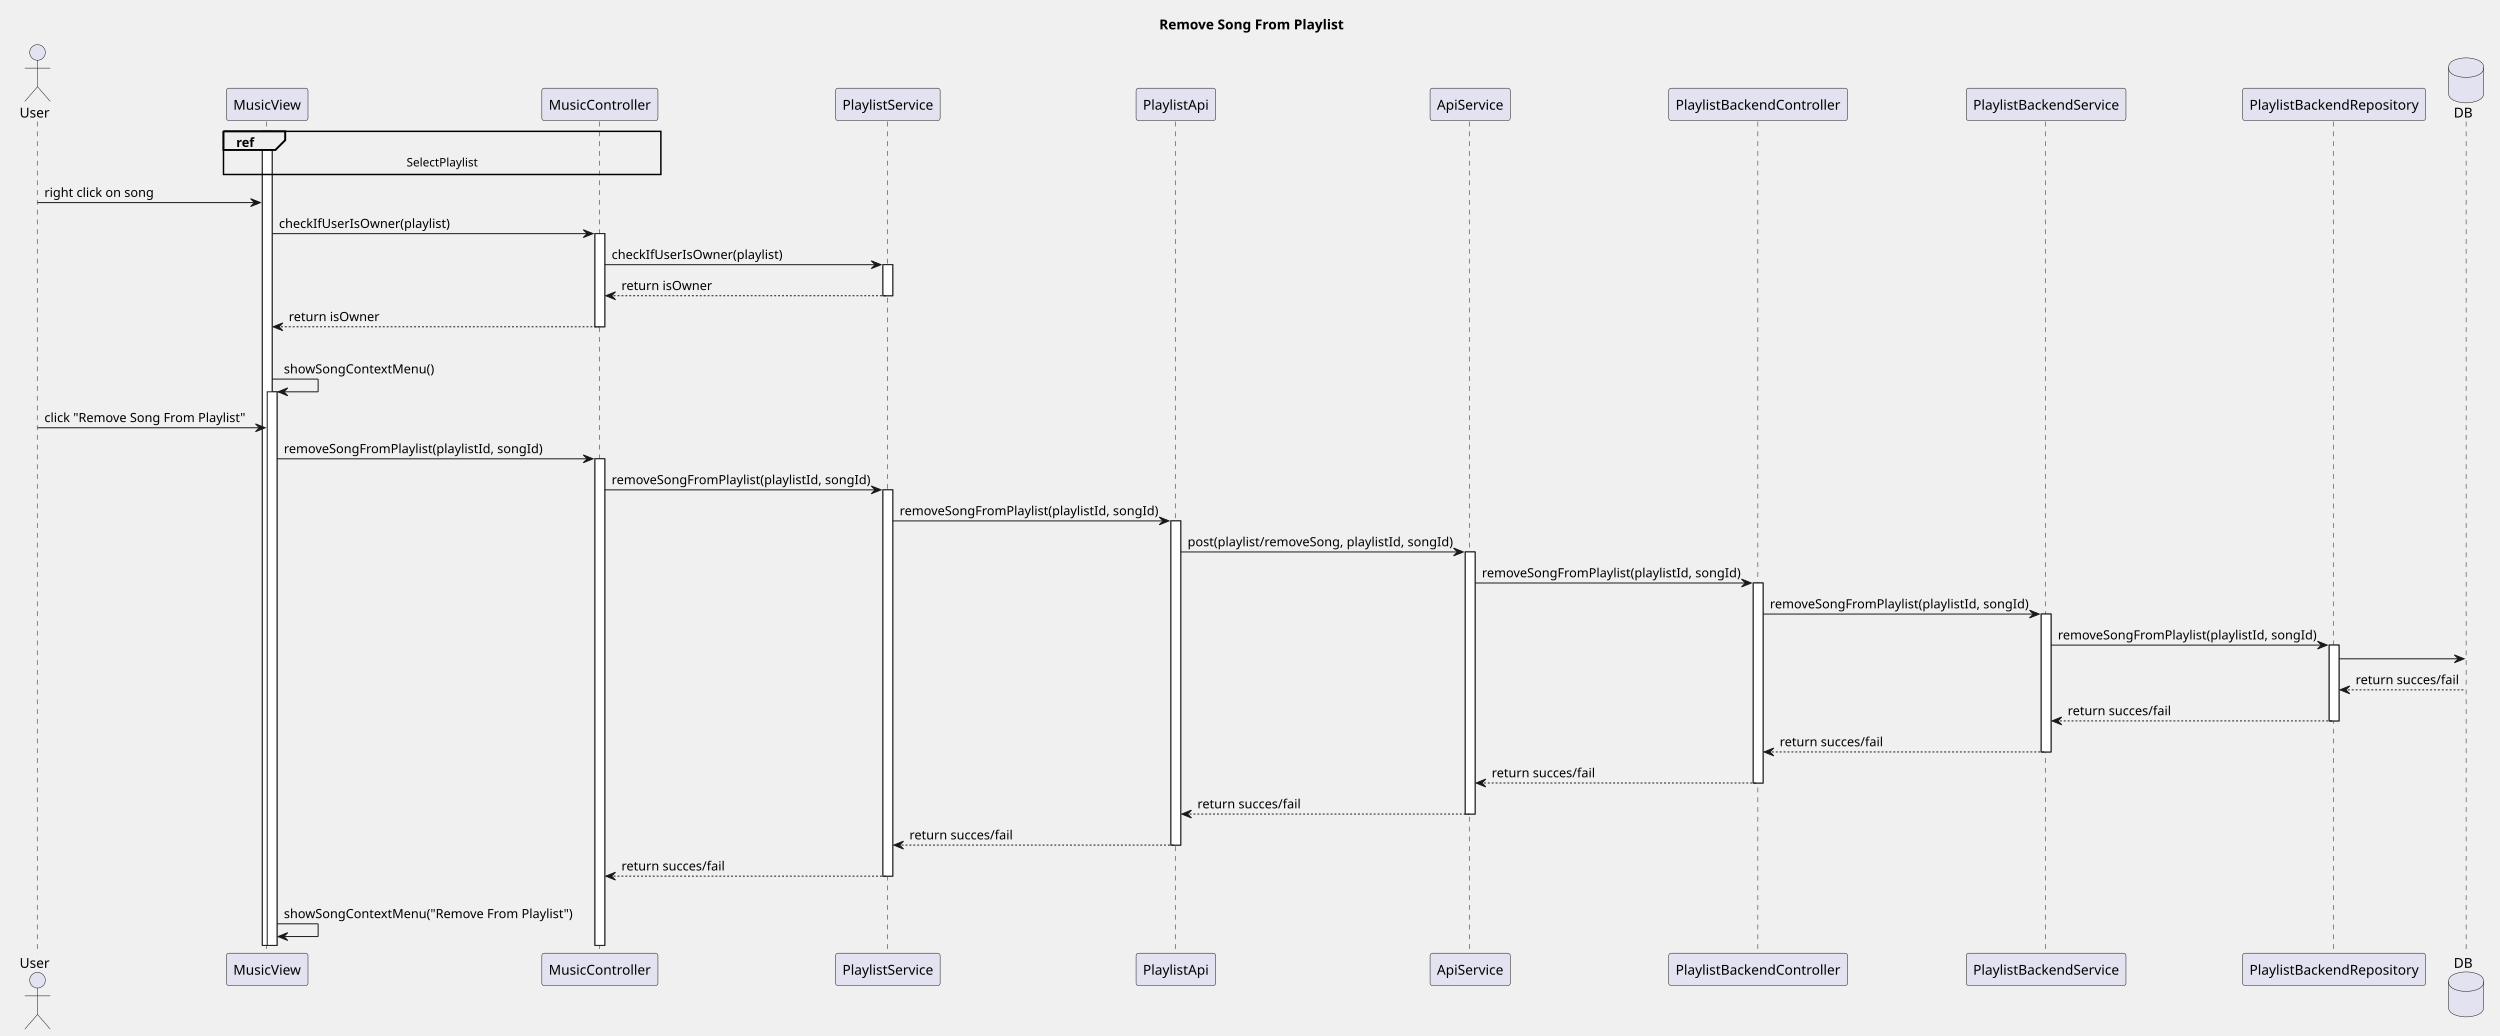
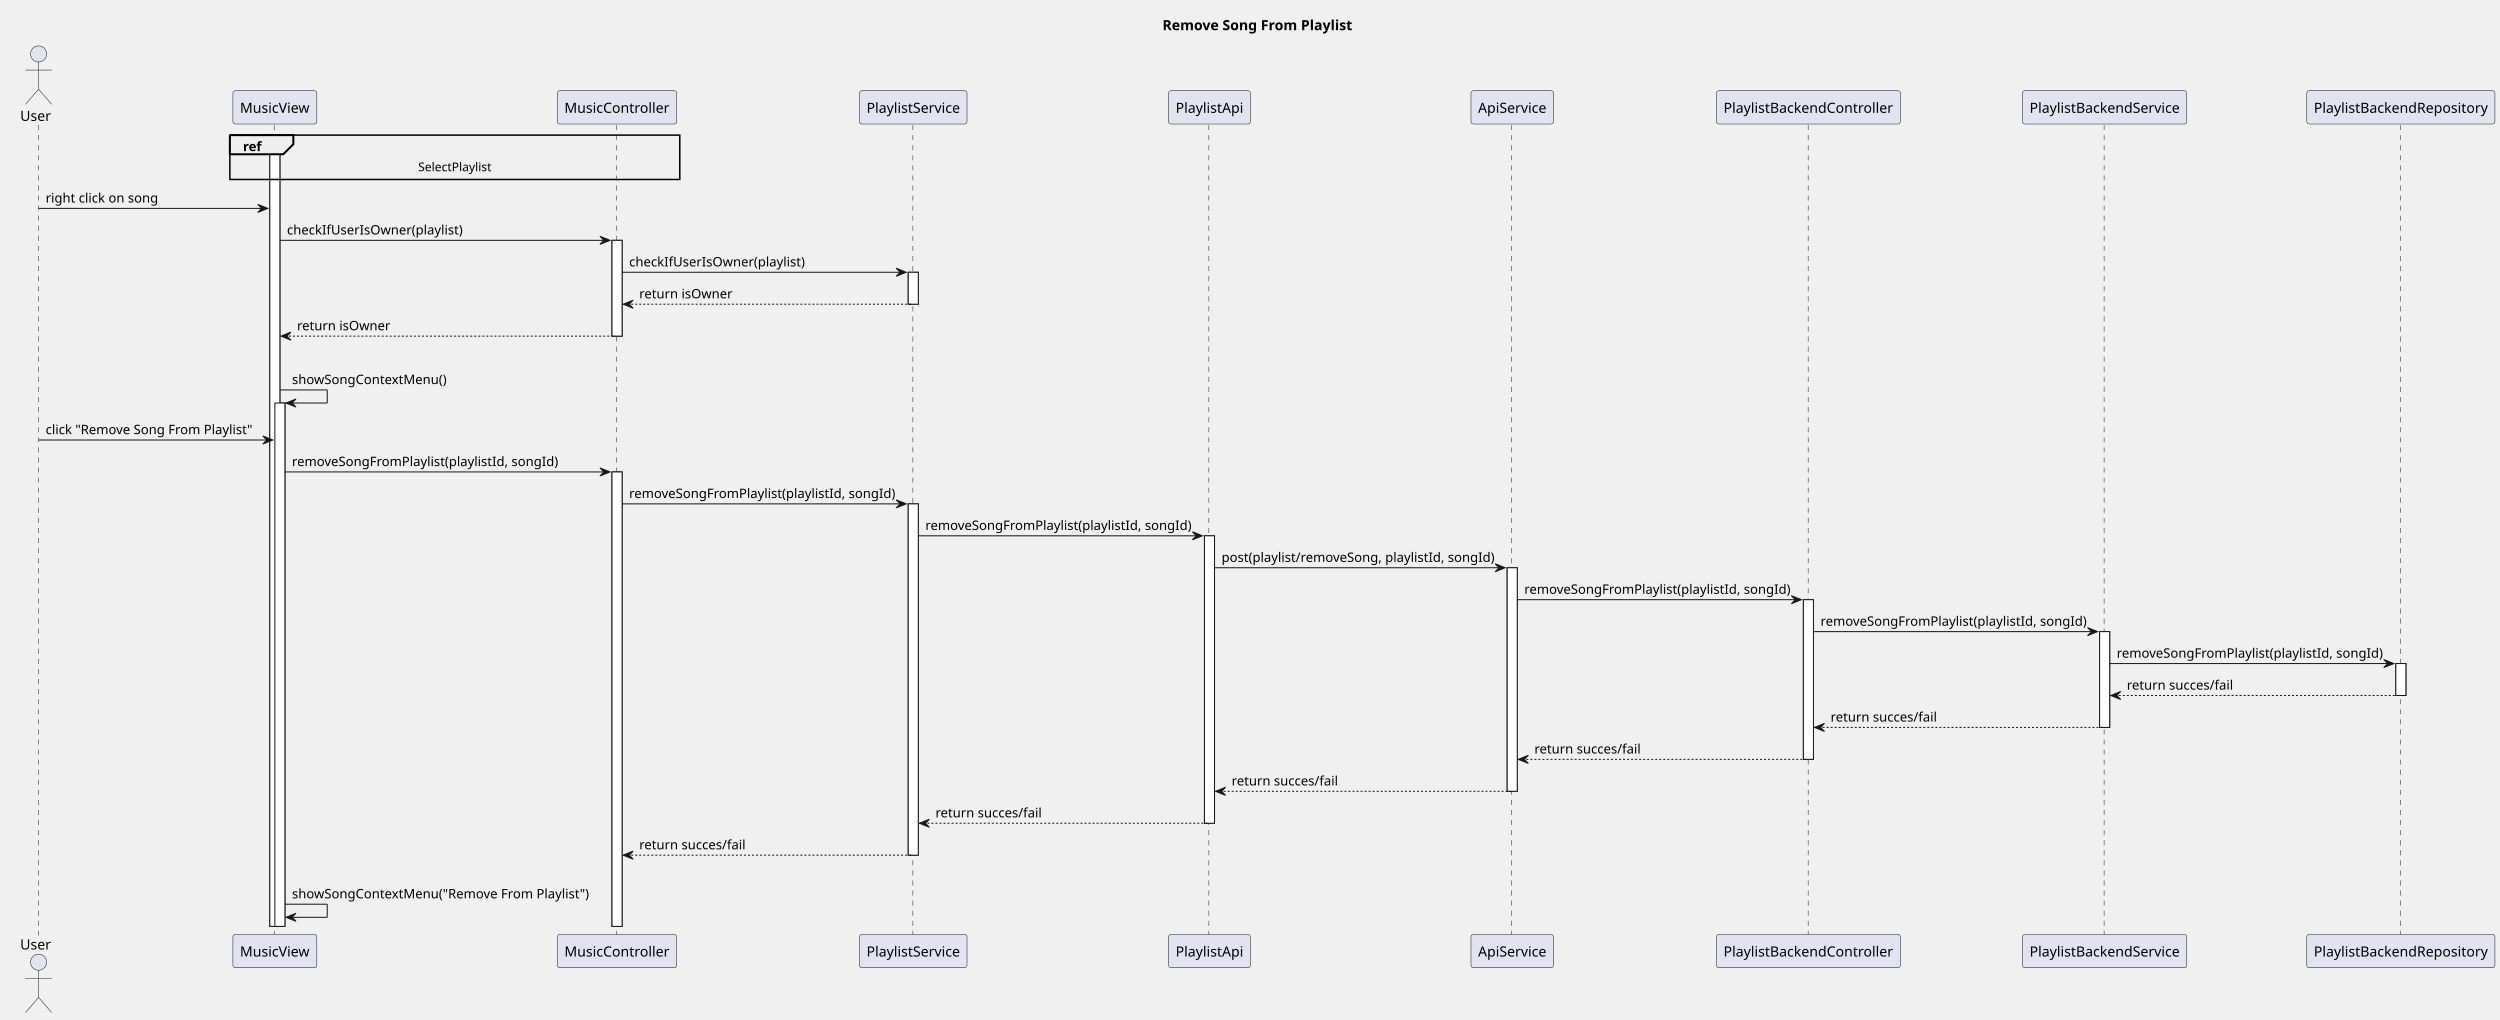
- <svg xmlns="http://www.w3.org/2000/svg" contentStyleType="text/css" data-diagram-type="SEQUENCE" height="1057px" preserveAspectRatio="none" style="width:2553px;height:1057px;background:#FFFFFF;" version="1.1" viewBox="0 0 2553 1057" width="2553px" zoomAndPan="magnify">
+ <svg xmlns="http://www.w3.org/2000/svg" contentStyleType="text/css" data-diagram-type="SEQUENCE" height="1012px" preserveAspectRatio="none" style="width:2482px;height:1012px;background:#FFFFFF;" version="1.1" viewBox="0 0 2482 1012" width="2482px" zoomAndPan="magnify">
  <defs />
  <g>
-     <text fill="#000000" font-family="sans-serif" font-size="14" font-weight="bold" lengthAdjust="spacing" textLength="187.802" x="1183.797" y="29.966">Remove Song From Playlist</text>
-     <g>
-       <rect fill="#FFFFFF" height="831.27" style="stroke:#181818;stroke-width:1;" width="10" x="267.878" y="134.136" />
-     </g>
-     <g>
-       <rect fill="#FFFFFF" height="565.278" style="stroke:#181818;stroke-width:1;" width="10" x="272.878" y="400.128" />
+     <text fill="#000000" font-family="sans-serif" font-size="14" font-weight="bold" lengthAdjust="spacing" textLength="187.802" x="1154.091" y="29.966">Remove Song From Playlist</text>
+     <g>
+       <rect fill="#FFFFFF" height="785.564" style="stroke:#181818;stroke-width:1;" width="10" x="267.878" y="134.136" />
+     </g>
+     <g>
+       <rect fill="#FFFFFF" height="519.572" style="stroke:#181818;stroke-width:1;" width="10" x="272.878" y="400.128" />
    </g>
    <g>
      <rect fill="#FFFFFF" height="95.118" style="stroke:#181818;stroke-width:1;" width="10" x="607.602" y="238.598" />
    </g>
    <g>
-       <rect fill="#FFFFFF" height="496.866" style="stroke:#181818;stroke-width:1;" width="10" x="607.602" y="468.54" />
+       <rect fill="#FFFFFF" height="451.16" style="stroke:#181818;stroke-width:1;" width="10" x="607.602" y="468.54" />
    </g>
    <g>
      <rect fill="#FFFFFF" height="31.706" style="stroke:#181818;stroke-width:1;" width="10" x="901.686" y="270.304" />
    </g>
    <g>
-       <rect fill="#FFFFFF" height="394.472" style="stroke:#181818;stroke-width:1;" width="10" x="901.686" y="500.246" />
-     </g>
-     <g>
-       <rect fill="#FFFFFF" height="331.06" style="stroke:#181818;stroke-width:1;" width="10" x="1195.769" y="531.952" />
-     </g>
-     <g>
-       <rect fill="#FFFFFF" height="267.648" style="stroke:#181818;stroke-width:1;" width="10" x="1496.326" y="563.658" />
-     </g>
-     <g>
-       <rect fill="#FFFFFF" height="204.236" style="stroke:#181818;stroke-width:1;" width="10" x="1790.409" y="595.364" />
-     </g>
-     <g>
-       <rect fill="#FFFFFF" height="140.824" style="stroke:#181818;stroke-width:1;" width="10" x="2084.493" y="627.07" />
-     </g>
-     <g>
-       <rect fill="#FFFFFF" height="77.412" style="stroke:#181818;stroke-width:1;" width="10" x="2378.576" y="658.776" />
+       <rect fill="#FFFFFF" height="348.766" style="stroke:#181818;stroke-width:1;" width="10" x="901.686" y="500.246" />
+     </g>
+     <g>
+       <rect fill="#FFFFFF" height="285.354" style="stroke:#181818;stroke-width:1;" width="10" x="1195.769" y="531.952" />
+     </g>
+     <g>
+       <rect fill="#FFFFFF" height="221.942" style="stroke:#181818;stroke-width:1;" width="10" x="1496.326" y="563.658" />
+     </g>
+     <g>
+       <rect fill="#FFFFFF" height="158.53" style="stroke:#181818;stroke-width:1;" width="10" x="1790.409" y="595.364" />
+     </g>
+     <g>
+       <rect fill="#FFFFFF" height="95.118" style="stroke:#181818;stroke-width:1;" width="10" x="2084.493" y="627.07" />
+     </g>
+     <g>
+       <rect fill="#FFFFFF" height="31.706" style="stroke:#181818;stroke-width:1;" width="10" x="2378.576" y="658.776" />
    </g>
    <g class="participant-lifeline" data-entity-uid="part1" data-qualified-name="User" id="part1-lifeline">
      <g>
-         <rect fill="#000000" fill-opacity="0" height="850.27" width="8" x="34.309" y="124.136" />
-         <line style="stroke:#181818;stroke-width:0.5;stroke-dasharray:5,5;" x1="38" x2="38" y1="124.136" y2="974.406" />
+         <rect fill="#000000" fill-opacity="0" height="804.564" width="8" x="34.309" y="124.136" />
+         <line style="stroke:#181818;stroke-width:0.5;stroke-dasharray:5,5;" x1="38" x2="38" y1="124.136" y2="928.7" />
      </g>
    </g>
    <g class="participant-lifeline" data-entity-uid="part2" data-qualified-name="MusicView" id="part2-lifeline">
      <g>
-         <rect fill="#000000" fill-opacity="0" height="850.27" width="8" x="268.878" y="124.136" />
-         <line style="stroke:#181818;stroke-width:0.5;stroke-dasharray:5,5;" x1="272.228" x2="272.228" y1="124.136" y2="974.406" />
+         <rect fill="#000000" fill-opacity="0" height="804.564" width="8" x="268.878" y="124.136" />
+         <line style="stroke:#181818;stroke-width:0.5;stroke-dasharray:5,5;" x1="272.228" x2="272.228" y1="124.136" y2="928.7" />
      </g>
    </g>
    <g class="participant-lifeline" data-entity-uid="part3" data-qualified-name="MusicController" id="part3-lifeline">
      <g>
-         <rect fill="#000000" fill-opacity="0" height="850.27" width="8" x="608.602" y="124.136" />
-         <line style="stroke:#181818;stroke-width:0.5;stroke-dasharray:5,5;" x1="612.32" x2="612.32" y1="124.136" y2="974.406" />
+         <rect fill="#000000" fill-opacity="0" height="804.564" width="8" x="608.602" y="124.136" />
+         <line style="stroke:#181818;stroke-width:0.5;stroke-dasharray:5,5;" x1="612.32" x2="612.32" y1="124.136" y2="928.7" />
      </g>
    </g>
    <g class="participant-lifeline" data-entity-uid="part4" data-qualified-name="PlaylistService" id="part4-lifeline">
      <g>
-         <rect fill="#000000" fill-opacity="0" height="850.27" width="8" x="902.686" y="124.136" />
-         <line style="stroke:#181818;stroke-width:0.5;stroke-dasharray:5,5;" x1="906.304" x2="906.304" y1="124.136" y2="974.406" />
+         <rect fill="#000000" fill-opacity="0" height="804.564" width="8" x="902.686" y="124.136" />
+         <line style="stroke:#181818;stroke-width:0.5;stroke-dasharray:5,5;" x1="906.304" x2="906.304" y1="124.136" y2="928.7" />
      </g>
    </g>
    <g class="participant-lifeline" data-entity-uid="part5" data-qualified-name="PlaylistApi" id="part5-lifeline">
      <g>
-         <rect fill="#000000" fill-opacity="0" height="850.27" width="8" x="1196.769" y="124.136" />
-         <line style="stroke:#181818;stroke-width:0.5;stroke-dasharray:5,5;" x1="1200.155" x2="1200.155" y1="124.136" y2="974.406" />
+         <rect fill="#000000" fill-opacity="0" height="804.564" width="8" x="1196.769" y="124.136" />
+         <line style="stroke:#181818;stroke-width:0.5;stroke-dasharray:5,5;" x1="1200.155" x2="1200.155" y1="124.136" y2="928.7" />
      </g>
    </g>
    <g class="participant-lifeline" data-entity-uid="part6" data-qualified-name="ApiService" id="part6-lifeline">
      <g>
-         <rect fill="#000000" fill-opacity="0" height="850.27" width="8" x="1497.326" y="124.136" />
-         <line style="stroke:#181818;stroke-width:0.5;stroke-dasharray:5,5;" x1="1500.39" x2="1500.39" y1="124.136" y2="974.406" />
+         <rect fill="#000000" fill-opacity="0" height="804.564" width="8" x="1497.326" y="124.136" />
+         <line style="stroke:#181818;stroke-width:0.5;stroke-dasharray:5,5;" x1="1500.39" x2="1500.39" y1="124.136" y2="928.7" />
      </g>
    </g>
    <g class="participant-lifeline" data-entity-uid="part7" data-qualified-name="PlaylistBackendController" id="part7-lifeline">
      <g>
-         <rect fill="#000000" fill-opacity="0" height="850.27" width="8" x="1791.409" y="124.136" />
-         <line style="stroke:#181818;stroke-width:0.5;stroke-dasharray:5,5;" x1="1795.137" x2="1795.137" y1="124.136" y2="974.406" />
+         <rect fill="#000000" fill-opacity="0" height="804.564" width="8" x="1791.409" y="124.136" />
+         <line style="stroke:#181818;stroke-width:0.5;stroke-dasharray:5,5;" x1="1795.137" x2="1795.137" y1="124.136" y2="928.7" />
      </g>
    </g>
    <g class="participant-lifeline" data-entity-uid="part8" data-qualified-name="PlaylistBackendService" id="part8-lifeline">
      <g>
-         <rect fill="#000000" fill-opacity="0" height="850.27" width="8" x="2085.493" y="124.136" />
-         <line style="stroke:#181818;stroke-width:0.5;stroke-dasharray:5,5;" x1="2088.957" x2="2088.957" y1="124.136" y2="974.406" />
+         <rect fill="#000000" fill-opacity="0" height="804.564" width="8" x="2085.493" y="124.136" />
+         <line style="stroke:#181818;stroke-width:0.5;stroke-dasharray:5,5;" x1="2088.957" x2="2088.957" y1="124.136" y2="928.7" />
      </g>
    </g>
    <g class="participant-lifeline" data-entity-uid="part9" data-qualified-name="PlaylistBackendRepository" id="part9-lifeline">
      <g>
-         <rect fill="#000000" fill-opacity="0" height="850.27" width="8" x="2379.576" y="124.136" />
-         <line style="stroke:#181818;stroke-width:0.5;stroke-dasharray:5,5;" x1="2383.168" x2="2383.168" y1="124.136" y2="974.406" />
-       </g>
-     </g>
-     <g class="participant-lifeline" data-entity-uid="part10" data-qualified-name="DB" id="part10-lifeline">
-       <g>
-         <rect fill="#000000" fill-opacity="0" height="850.27" width="8" x="2514.396" y="124.136" />
-         <line style="stroke:#181818;stroke-width:0.5;stroke-dasharray:5,5;" x1="2518.396" x2="2518.396" y1="124.136" y2="974.406" />
+         <rect fill="#000000" fill-opacity="0" height="804.564" width="8" x="2379.576" y="124.136" />
+         <line style="stroke:#181818;stroke-width:0.5;stroke-dasharray:5,5;" x1="2383.168" x2="2383.168" y1="124.136" y2="928.7" />
      </g>
    </g>
    <g class="participant participant-head" data-entity-uid="part1" data-qualified-name="User" id="part1-head">
      <text fill="#000000" font-family="sans-serif" font-size="14" lengthAdjust="spacing" textLength="30.618" x="20" y="120.034">User</text>
      <ellipse cx="38.309" cy="53.568" fill="#E2E2F0" rx="8" ry="8" style="stroke:#181818;stroke-width:0.5;" />
      <path d="M38.309,61.568 L38.309,88.568 M25.309,69.568 L51.309,69.568 M38.309,88.568 L25.309,103.568 M38.309,88.568 L51.309,103.568" fill="none" style="stroke:#181818;stroke-width:0.5;" />
    </g>
    <g class="participant participant-tail" data-entity-uid="part1" data-qualified-name="User" id="part1-tail">
-       <text fill="#000000" font-family="sans-serif" font-size="14" lengthAdjust="spacing" textLength="30.618" x="20" y="988.372">User</text>
-       <ellipse cx="38.309" cy="1000.974" fill="#E2E2F0" rx="8" ry="8" style="stroke:#181818;stroke-width:0.5;" />
-       <path d="M38.309,1008.974 L38.309,1035.974 M25.309,1016.974 L51.309,1016.974 M38.309,1035.974 L25.309,1050.974 M38.309,1035.974 L51.309,1050.974" fill="none" style="stroke:#181818;stroke-width:0.5;" />
+       <text fill="#000000" font-family="sans-serif" font-size="14" lengthAdjust="spacing" textLength="30.618" x="20" y="942.666">User</text>
+       <ellipse cx="38.309" cy="955.268" fill="#E2E2F0" rx="8" ry="8" style="stroke:#181818;stroke-width:0.5;" />
+       <path d="M38.309,963.268 L38.309,990.268 M25.309,971.268 L51.309,971.268 M38.309,990.268 L25.309,1005.268 M38.309,990.268 L51.309,1005.268" fill="none" style="stroke:#181818;stroke-width:0.5;" />
    </g>
    <g class="participant participant-head" data-entity-uid="part2" data-qualified-name="MusicView" id="part2-head">
      <rect fill="#E2E2F0" height="33.068" rx="2.5" ry="2.5" style="stroke:#181818;stroke-width:0.5;" width="83.3" x="231.228" y="90.068" />
      <text fill="#000000" font-family="sans-serif" font-size="14" lengthAdjust="spacing" textLength="69.3" x="238.228" y="112.034">MusicView</text>
    </g>
    <g class="participant participant-tail" data-entity-uid="part2" data-qualified-name="MusicView" id="part2-tail">
-       <rect fill="#E2E2F0" height="33.068" rx="2.5" ry="2.5" style="stroke:#181818;stroke-width:0.5;" width="83.3" x="231.228" y="973.406" />
-       <text fill="#000000" font-family="sans-serif" font-size="14" lengthAdjust="spacing" textLength="69.3" x="238.228" y="995.372">MusicView</text>
+       <rect fill="#E2E2F0" height="33.068" rx="2.5" ry="2.5" style="stroke:#181818;stroke-width:0.5;" width="83.3" x="231.228" y="927.7" />
+       <text fill="#000000" font-family="sans-serif" font-size="14" lengthAdjust="spacing" textLength="69.3" x="238.228" y="949.666">MusicView</text>
    </g>
    <g class="participant participant-head" data-entity-uid="part3" data-qualified-name="MusicController" id="part3-head">
      <rect fill="#E2E2F0" height="33.068" rx="2.5" ry="2.5" style="stroke:#181818;stroke-width:0.5;" width="118.566" x="553.32" y="90.068" />
      <text fill="#000000" font-family="sans-serif" font-size="14" lengthAdjust="spacing" textLength="104.566" x="560.32" y="112.034">MusicController</text>
    </g>
    <g class="participant participant-tail" data-entity-uid="part3" data-qualified-name="MusicController" id="part3-tail">
-       <rect fill="#E2E2F0" height="33.068" rx="2.5" ry="2.5" style="stroke:#181818;stroke-width:0.5;" width="118.566" x="553.32" y="973.406" />
-       <text fill="#000000" font-family="sans-serif" font-size="14" lengthAdjust="spacing" textLength="104.566" x="560.32" y="995.372">MusicController</text>
+       <rect fill="#E2E2F0" height="33.068" rx="2.5" ry="2.5" style="stroke:#181818;stroke-width:0.5;" width="118.566" x="553.32" y="927.7" />
+       <text fill="#000000" font-family="sans-serif" font-size="14" lengthAdjust="spacing" textLength="104.566" x="560.32" y="949.666">MusicController</text>
    </g>
    <g class="participant participant-head" data-entity-uid="part4" data-qualified-name="PlaylistService" id="part4-head">
      <rect fill="#E2E2F0" height="33.068" rx="2.5" ry="2.5" style="stroke:#181818;stroke-width:0.5;" width="106.764" x="853.304" y="90.068" />
      <text fill="#000000" font-family="sans-serif" font-size="14" lengthAdjust="spacing" textLength="92.764" x="860.304" y="112.034">PlaylistService</text>
    </g>
    <g class="participant participant-tail" data-entity-uid="part4" data-qualified-name="PlaylistService" id="part4-tail">
-       <rect fill="#E2E2F0" height="33.068" rx="2.5" ry="2.5" style="stroke:#181818;stroke-width:0.5;" width="106.764" x="853.304" y="973.406" />
-       <text fill="#000000" font-family="sans-serif" font-size="14" lengthAdjust="spacing" textLength="92.764" x="860.304" y="995.372">PlaylistService</text>
+       <rect fill="#E2E2F0" height="33.068" rx="2.5" ry="2.5" style="stroke:#181818;stroke-width:0.5;" width="106.764" x="853.304" y="927.7" />
+       <text fill="#000000" font-family="sans-serif" font-size="14" lengthAdjust="spacing" textLength="92.764" x="860.304" y="949.666">PlaylistService</text>
    </g>
    <g class="participant participant-head" data-entity-uid="part5" data-qualified-name="PlaylistApi" id="part5-head">
      <rect fill="#E2E2F0" height="33.068" rx="2.5" ry="2.5" style="stroke:#181818;stroke-width:0.5;" width="81.228" x="1160.155" y="90.068" />
      <text fill="#000000" font-family="sans-serif" font-size="14" lengthAdjust="spacing" textLength="67.228" x="1167.155" y="112.034">PlaylistApi</text>
    </g>
    <g class="participant participant-tail" data-entity-uid="part5" data-qualified-name="PlaylistApi" id="part5-tail">
-       <rect fill="#E2E2F0" height="33.068" rx="2.5" ry="2.5" style="stroke:#181818;stroke-width:0.5;" width="81.228" x="1160.155" y="973.406" />
-       <text fill="#000000" font-family="sans-serif" font-size="14" lengthAdjust="spacing" textLength="67.228" x="1167.155" y="995.372">PlaylistApi</text>
+       <rect fill="#E2E2F0" height="33.068" rx="2.5" ry="2.5" style="stroke:#181818;stroke-width:0.5;" width="81.228" x="1160.155" y="927.7" />
+       <text fill="#000000" font-family="sans-serif" font-size="14" lengthAdjust="spacing" textLength="67.228" x="1167.155" y="949.666">PlaylistApi</text>
    </g>
    <g class="participant participant-head" data-entity-uid="part6" data-qualified-name="ApiService" id="part6-head">
      <rect fill="#E2E2F0" height="33.068" rx="2.5" ry="2.5" style="stroke:#181818;stroke-width:0.5;" width="81.872" x="1460.39" y="90.068" />
      <text fill="#000000" font-family="sans-serif" font-size="14" lengthAdjust="spacing" textLength="67.872" x="1467.39" y="112.034">ApiService</text>
    </g>
    <g class="participant participant-tail" data-entity-uid="part6" data-qualified-name="ApiService" id="part6-tail">
-       <rect fill="#E2E2F0" height="33.068" rx="2.5" ry="2.5" style="stroke:#181818;stroke-width:0.5;" width="81.872" x="1460.39" y="973.406" />
-       <text fill="#000000" font-family="sans-serif" font-size="14" lengthAdjust="spacing" textLength="67.872" x="1467.39" y="995.372">ApiService</text>
+       <rect fill="#E2E2F0" height="33.068" rx="2.5" ry="2.5" style="stroke:#181818;stroke-width:0.5;" width="81.872" x="1460.39" y="927.7" />
+       <text fill="#000000" font-family="sans-serif" font-size="14" lengthAdjust="spacing" textLength="67.872" x="1467.39" y="949.666">ApiService</text>
    </g>
    <g class="participant participant-head" data-entity-uid="part7" data-qualified-name="PlaylistBackendController" id="part7-head">
      <rect fill="#E2E2F0" height="33.068" rx="2.5" ry="2.5" style="stroke:#181818;stroke-width:0.5;" width="182.545" x="1704.137" y="90.068" />
      <text fill="#000000" font-family="sans-serif" font-size="14" lengthAdjust="spacing" textLength="168.545" x="1711.137" y="112.034">PlaylistBackendController</text>
    </g>
    <g class="participant participant-tail" data-entity-uid="part7" data-qualified-name="PlaylistBackendController" id="part7-tail">
-       <rect fill="#E2E2F0" height="33.068" rx="2.5" ry="2.5" style="stroke:#181818;stroke-width:0.5;" width="182.545" x="1704.137" y="973.406" />
-       <text fill="#000000" font-family="sans-serif" font-size="14" lengthAdjust="spacing" textLength="168.545" x="1711.137" y="995.372">PlaylistBackendController</text>
+       <rect fill="#E2E2F0" height="33.068" rx="2.5" ry="2.5" style="stroke:#181818;stroke-width:0.5;" width="182.545" x="1704.137" y="927.7" />
+       <text fill="#000000" font-family="sans-serif" font-size="14" lengthAdjust="spacing" textLength="168.545" x="1711.137" y="949.666">PlaylistBackendController</text>
    </g>
    <g class="participant participant-head" data-entity-uid="part8" data-qualified-name="PlaylistBackendService" id="part8-head">
      <rect fill="#E2E2F0" height="33.068" rx="2.5" ry="2.5" style="stroke:#181818;stroke-width:0.5;" width="163.071" x="2007.957" y="90.068" />
      <text fill="#000000" font-family="sans-serif" font-size="14" lengthAdjust="spacing" textLength="149.071" x="2014.957" y="112.034">PlaylistBackendService</text>
    </g>
    <g class="participant participant-tail" data-entity-uid="part8" data-qualified-name="PlaylistBackendService" id="part8-tail">
-       <rect fill="#E2E2F0" height="33.068" rx="2.5" ry="2.5" style="stroke:#181818;stroke-width:0.5;" width="163.071" x="2007.957" y="973.406" />
-       <text fill="#000000" font-family="sans-serif" font-size="14" lengthAdjust="spacing" textLength="149.071" x="2014.957" y="995.372">PlaylistBackendService</text>
+       <rect fill="#E2E2F0" height="33.068" rx="2.5" ry="2.5" style="stroke:#181818;stroke-width:0.5;" width="163.071" x="2007.957" y="927.7" />
+       <text fill="#000000" font-family="sans-serif" font-size="14" lengthAdjust="spacing" textLength="149.071" x="2014.957" y="949.666">PlaylistBackendService</text>
    </g>
    <g class="participant participant-head" data-entity-uid="part9" data-qualified-name="PlaylistBackendRepository" id="part9-head">
      <rect fill="#E2E2F0" height="33.068" rx="2.5" ry="2.5" style="stroke:#181818;stroke-width:0.5;" width="186.815" x="2290.168" y="90.068" />
      <text fill="#000000" font-family="sans-serif" font-size="14" lengthAdjust="spacing" textLength="172.815" x="2297.168" y="112.034">PlaylistBackendRepository</text>
    </g>
    <g class="participant participant-tail" data-entity-uid="part9" data-qualified-name="PlaylistBackendRepository" id="part9-tail">
-       <rect fill="#E2E2F0" height="33.068" rx="2.5" ry="2.5" style="stroke:#181818;stroke-width:0.5;" width="186.815" x="2290.168" y="973.406" />
-       <text fill="#000000" font-family="sans-serif" font-size="14" lengthAdjust="spacing" textLength="172.815" x="2297.168" y="995.372">PlaylistBackendRepository</text>
-     </g>
-     <g class="participant participant-head" data-entity-uid="part10" data-qualified-name="DB" id="part10-head">
-       <text fill="#000000" font-family="sans-serif" font-size="14" lengthAdjust="spacing" textLength="19.32" x="2505.736" y="120.034">DB</text>
-       <path d="M2500.396,69.068 C2500.396,59.068 2518.396,59.068 2518.396,59.068 C2518.396,59.068 2536.396,59.068 2536.396,69.068 L2536.396,95.068 C2536.396,105.068 2518.396,105.068 2518.396,105.068 C2518.396,105.068 2500.396,105.068 2500.396,95.068 L2500.396,69.068" fill="#E2E2F0" style="stroke:#181818;stroke-width:0.5;" />
-       <path d="M2500.396,69.068 C2500.396,79.068 2518.396,79.068 2518.396,79.068 C2518.396,79.068 2536.396,79.068 2536.396,69.068" fill="none" style="stroke:#181818;stroke-width:0.5;" />
-     </g>
-     <g class="participant participant-tail" data-entity-uid="part10" data-qualified-name="DB" id="part10-tail">
-       <text fill="#000000" font-family="sans-serif" font-size="14" lengthAdjust="spacing" textLength="19.32" x="2505.736" y="988.372">DB</text>
-       <path d="M2500.396,1002.474 C2500.396,992.474 2518.396,992.474 2518.396,992.474 C2518.396,992.474 2536.396,992.474 2536.396,1002.474 L2536.396,1028.474 C2536.396,1038.474 2518.396,1038.474 2518.396,1038.474 C2518.396,1038.474 2500.396,1038.474 2500.396,1028.474 L2500.396,1002.474" fill="#E2E2F0" style="stroke:#181818;stroke-width:0.5;" />
-       <path d="M2500.396,1002.474 C2500.396,1012.474 2518.396,1012.474 2518.396,1012.474 C2518.396,1012.474 2536.396,1012.474 2536.396,1002.474" fill="none" style="stroke:#181818;stroke-width:0.5;" />
-     </g>
-     <g>
-       <rect fill="#FFFFFF" height="831.27" style="stroke:#181818;stroke-width:1;" width="10" x="267.878" y="134.136" />
-     </g>
-     <g>
-       <rect fill="#FFFFFF" height="565.278" style="stroke:#181818;stroke-width:1;" width="10" x="272.878" y="400.128" />
+       <rect fill="#E2E2F0" height="33.068" rx="2.5" ry="2.5" style="stroke:#181818;stroke-width:0.5;" width="186.815" x="2290.168" y="927.7" />
+       <text fill="#000000" font-family="sans-serif" font-size="14" lengthAdjust="spacing" textLength="172.815" x="2297.168" y="949.666">PlaylistBackendRepository</text>
+     </g>
+     <g>
+       <rect fill="#FFFFFF" height="785.564" style="stroke:#181818;stroke-width:1;" width="10" x="267.878" y="134.136" />
+     </g>
+     <g>
+       <rect fill="#FFFFFF" height="519.572" style="stroke:#181818;stroke-width:1;" width="10" x="272.878" y="400.128" />
    </g>
    <g>
      <rect fill="#FFFFFF" height="95.118" style="stroke:#181818;stroke-width:1;" width="10" x="607.602" y="238.598" />
    </g>
    <g>
-       <rect fill="#FFFFFF" height="496.866" style="stroke:#181818;stroke-width:1;" width="10" x="607.602" y="468.54" />
+       <rect fill="#FFFFFF" height="451.16" style="stroke:#181818;stroke-width:1;" width="10" x="607.602" y="468.54" />
    </g>
    <g>
      <rect fill="#FFFFFF" height="31.706" style="stroke:#181818;stroke-width:1;" width="10" x="901.686" y="270.304" />
    </g>
    <g>
-       <rect fill="#FFFFFF" height="394.472" style="stroke:#181818;stroke-width:1;" width="10" x="901.686" y="500.246" />
-     </g>
-     <g>
-       <rect fill="#FFFFFF" height="331.06" style="stroke:#181818;stroke-width:1;" width="10" x="1195.769" y="531.952" />
-     </g>
-     <g>
-       <rect fill="#FFFFFF" height="267.648" style="stroke:#181818;stroke-width:1;" width="10" x="1496.326" y="563.658" />
-     </g>
-     <g>
-       <rect fill="#FFFFFF" height="204.236" style="stroke:#181818;stroke-width:1;" width="10" x="1790.409" y="595.364" />
-     </g>
-     <g>
-       <rect fill="#FFFFFF" height="140.824" style="stroke:#181818;stroke-width:1;" width="10" x="2084.493" y="627.07" />
-     </g>
-     <g>
-       <rect fill="#FFFFFF" height="77.412" style="stroke:#181818;stroke-width:1;" width="10" x="2378.576" y="658.776" />
+       <rect fill="#FFFFFF" height="348.766" style="stroke:#181818;stroke-width:1;" width="10" x="901.686" y="500.246" />
+     </g>
+     <g>
+       <rect fill="#FFFFFF" height="285.354" style="stroke:#181818;stroke-width:1;" width="10" x="1195.769" y="531.952" />
+     </g>
+     <g>
+       <rect fill="#FFFFFF" height="221.942" style="stroke:#181818;stroke-width:1;" width="10" x="1496.326" y="563.658" />
+     </g>
+     <g>
+       <rect fill="#FFFFFF" height="158.53" style="stroke:#181818;stroke-width:1;" width="10" x="1790.409" y="595.364" />
+     </g>
+     <g>
+       <rect fill="#FFFFFF" height="95.118" style="stroke:#181818;stroke-width:1;" width="10" x="2084.493" y="627.07" />
+     </g>
+     <g>
+       <rect fill="#FFFFFF" height="31.706" style="stroke:#181818;stroke-width:1;" width="10" x="2378.576" y="658.776" />
    </g>
    <rect fill="none" height="44.05" style="stroke:#000000;stroke-width:1.5;" width="446.657" x="228.228" y="134.136" />
    <path d="M228.228,134.136 L291.228,134.136 L291.228,143.136 L281.228,153.136 L228.228,153.136 L228.228,134.136" fill="#EEEEEE" style="stroke:#000000;stroke-width:2;" />
    <text fill="#000000" font-family="sans-serif" font-size="13" font-weight="bold" lengthAdjust="spacing" textLength="18.392" x="241.228" y="150.033">ref</text>
    <text fill="#000000" font-family="sans-serif" font-size="12" lengthAdjust="spacing" textLength="72.793" x="415.161" y="169.964">SelectPlaylist</text>
    <g class="message" data-entity-1="part1" data-entity-2="part2" id="msg1">
      <polygon fill="#181818" points="255.878,202.892,265.878,206.892,255.878,210.892,259.878,206.892" style="stroke:#181818;stroke-width:1;" />
      <line style="stroke:#181818;stroke-width:1;" x1="38.309" x2="261.878" y1="206.892" y2="206.892" />
      <text fill="#000000" font-family="sans-serif" font-size="13" lengthAdjust="spacing" textLength="111.735" x="45.309" y="201.083">right click on song</text>
    </g>
    <g class="message" data-entity-1="part2" data-entity-2="part3" id="msg2">
      <polygon fill="#181818" points="595.602,234.598,605.602,238.598,595.602,242.598,599.602,238.598" style="stroke:#181818;stroke-width:1;" />
      <line style="stroke:#181818;stroke-width:1;" x1="277.878" x2="601.602" y1="238.598" y2="238.598" />
      <text fill="#000000" font-family="sans-serif" font-size="13" lengthAdjust="spacing" textLength="174.538" x="284.878" y="232.789">checkIfUserIsOwner(playlist)</text>
    </g>
    <g class="message" data-entity-1="part3" data-entity-2="part4" id="msg3">
      <polygon fill="#181818" points="889.686,266.304,899.686,270.304,889.686,274.304,893.686,270.304" style="stroke:#181818;stroke-width:1;" />
      <line style="stroke:#181818;stroke-width:1;" x1="617.602" x2="895.686" y1="270.304" y2="270.304" />
      <text fill="#000000" font-family="sans-serif" font-size="13" lengthAdjust="spacing" textLength="174.538" x="624.602" y="264.495">checkIfUserIsOwner(playlist)</text>
    </g>
    <g class="message" data-entity-1="part4" data-entity-2="part3" id="msg4">
      <polygon fill="#181818" points="628.602,298.01,618.602,302.01,628.602,306.01,624.602,302.01" style="stroke:#181818;stroke-width:1;" />
      <line style="stroke:#181818;stroke-width:1;stroke-dasharray:2,2;" x1="622.602" x2="905.686" y1="302.01" y2="302.01" />
      <text fill="#000000" font-family="sans-serif" font-size="13" lengthAdjust="spacing" textLength="92.898" x="634.602" y="296.201">return isOwner</text>
    </g>
    <g class="message" data-entity-1="part3" data-entity-2="part2" id="msg5">
      <polygon fill="#181818" points="288.878,329.716,278.878,333.716,288.878,337.716,284.878,333.716" style="stroke:#181818;stroke-width:1;" />
      <line style="stroke:#181818;stroke-width:1;stroke-dasharray:2,2;" x1="282.878" x2="611.602" y1="333.716" y2="333.716" />
      <text fill="#000000" font-family="sans-serif" font-size="13" lengthAdjust="spacing" textLength="92.898" x="294.878" y="327.907">return isOwner</text>
    </g>
    <g class="message" data-entity-1="part2" data-entity-2="part2" id="msg6">
      <line style="stroke:#181818;stroke-width:1;" x1="277.878" x2="324.878" y1="387.128" y2="387.128" />
      <line style="stroke:#181818;stroke-width:1;" x1="324.878" x2="324.878" y1="387.128" y2="400.128" />
      <line style="stroke:#181818;stroke-width:1;" x1="283.878" x2="324.878" y1="400.128" y2="400.128" />
      <polygon fill="#181818" points="293.878,396.128,283.878,400.128,293.878,404.128,289.878,400.128" style="stroke:#181818;stroke-width:1;" />
      <text fill="#000000" font-family="sans-serif" font-size="13" lengthAdjust="spacing" textLength="154.076" x="289.878" y="381.319">showSongContextMenu()</text>
    </g>
    <g class="message" data-entity-1="part1" data-entity-2="part2" id="msg7">
      <polygon fill="#181818" points="260.878,432.834,270.878,436.834,260.878,440.834,264.878,436.834" style="stroke:#181818;stroke-width:1;" />
      <line style="stroke:#181818;stroke-width:1;" x1="38.309" x2="266.878" y1="436.834" y2="436.834" />
      <text fill="#000000" font-family="sans-serif" font-size="13" lengthAdjust="spacing" textLength="205.569" x="45.309" y="431.025">click "Remove Song From Playlist"</text>
    </g>
    <g class="message" data-entity-1="part2" data-entity-2="part3" id="msg8">
      <polygon fill="#181818" points="595.602,464.54,605.602,468.54,595.602,472.54,599.602,468.54" style="stroke:#181818;stroke-width:1;" />
      <line style="stroke:#181818;stroke-width:1;" x1="282.878" x2="601.602" y1="468.54" y2="468.54" />
      <text fill="#000000" font-family="sans-serif" font-size="13" lengthAdjust="spacing" textLength="265.083" x="289.878" y="462.731">removeSongFromPlaylist(playlistId, songId)</text>
    </g>
    <g class="message" data-entity-1="part3" data-entity-2="part4" id="msg9">
      <polygon fill="#181818" points="889.686,496.246,899.686,500.246,889.686,504.246,893.686,500.246" style="stroke:#181818;stroke-width:1;" />
      <line style="stroke:#181818;stroke-width:1;" x1="617.602" x2="895.686" y1="500.246" y2="500.246" />
      <text fill="#000000" font-family="sans-serif" font-size="13" lengthAdjust="spacing" textLength="265.083" x="624.602" y="494.437">removeSongFromPlaylist(playlistId, songId)</text>
    </g>
    <g class="message" data-entity-1="part4" data-entity-2="part5" id="msg10">
      <polygon fill="#181818" points="1183.769,527.952,1193.769,531.952,1183.769,535.952,1187.769,531.952" style="stroke:#181818;stroke-width:1;" />
      <line style="stroke:#181818;stroke-width:1;" x1="911.686" x2="1189.769" y1="531.952" y2="531.952" />
      <text fill="#000000" font-family="sans-serif" font-size="13" lengthAdjust="spacing" textLength="265.083" x="918.686" y="526.143">removeSongFromPlaylist(playlistId, songId)</text>
    </g>
    <g class="message" data-entity-1="part5" data-entity-2="part6" id="msg11">
      <polygon fill="#181818" points="1484.326,559.658,1494.326,563.658,1484.326,567.658,1488.326,563.658" style="stroke:#181818;stroke-width:1;" />
      <line style="stroke:#181818;stroke-width:1;" x1="1205.769" x2="1490.326" y1="563.658" y2="563.658" />
      <text fill="#000000" font-family="sans-serif" font-size="13" lengthAdjust="spacing" textLength="271.557" x="1212.769" y="557.849">post(playlist/removeSong, playlistId, songId)</text>
    </g>
    <g class="message" data-entity-1="part6" data-entity-2="part7" id="msg12">
      <polygon fill="#181818" points="1778.409,591.364,1788.409,595.364,1778.409,599.364,1782.409,595.364" style="stroke:#181818;stroke-width:1;" />
      <line style="stroke:#181818;stroke-width:1;" x1="1506.326" x2="1784.409" y1="595.364" y2="595.364" />
      <text fill="#000000" font-family="sans-serif" font-size="13" lengthAdjust="spacing" textLength="265.083" x="1513.326" y="589.555">removeSongFromPlaylist(playlistId, songId)</text>
    </g>
    <g class="message" data-entity-1="part7" data-entity-2="part8" id="msg13">
      <polygon fill="#181818" points="2072.493,623.07,2082.493,627.07,2072.493,631.07,2076.493,627.07" style="stroke:#181818;stroke-width:1;" />
      <line style="stroke:#181818;stroke-width:1;" x1="1800.409" x2="2078.493" y1="627.07" y2="627.07" />
      <text fill="#000000" font-family="sans-serif" font-size="13" lengthAdjust="spacing" textLength="265.083" x="1807.409" y="621.261">removeSongFromPlaylist(playlistId, songId)</text>
    </g>
    <g class="message" data-entity-1="part8" data-entity-2="part9" id="msg14">
      <polygon fill="#181818" points="2366.576,654.776,2376.576,658.776,2366.576,662.776,2370.576,658.776" style="stroke:#181818;stroke-width:1;" />
      <line style="stroke:#181818;stroke-width:1;" x1="2094.493" x2="2372.576" y1="658.776" y2="658.776" />
      <text fill="#000000" font-family="sans-serif" font-size="13" lengthAdjust="spacing" textLength="265.083" x="2101.493" y="652.967">removeSongFromPlaylist(playlistId, songId)</text>
    </g>
-     <g class="message" data-entity-1="part9" data-entity-2="part10" id="msg15">
-       <polygon fill="#181818" points="2506.396,668.776,2516.396,672.776,2506.396,676.776,2510.396,672.776" style="stroke:#181818;stroke-width:1;" />
-       <line style="stroke:#181818;stroke-width:1;" x1="2388.576" x2="2512.396" y1="672.776" y2="672.776" />
-     </g>
-     <g class="message" data-entity-1="part10" data-entity-2="part9" id="msg16">
-       <polygon fill="#181818" points="2399.576,700.482,2389.576,704.482,2399.576,708.482,2395.576,704.482" style="stroke:#181818;stroke-width:1;" />
-       <line style="stroke:#181818;stroke-width:1;stroke-dasharray:2,2;" x1="2393.576" x2="2517.396" y1="704.482" y2="704.482" />
-       <text fill="#000000" font-family="sans-serif" font-size="13" lengthAdjust="spacing" textLength="105.82" x="2405.576" y="698.673">return succes/fail</text>
-     </g>
-     <g class="message" data-entity-1="part9" data-entity-2="part8" id="msg17">
-       <polygon fill="#181818" points="2105.493,732.188,2095.493,736.188,2105.493,740.188,2101.493,736.188" style="stroke:#181818;stroke-width:1;" />
-       <line style="stroke:#181818;stroke-width:1;stroke-dasharray:2,2;" x1="2099.493" x2="2382.576" y1="736.188" y2="736.188" />
-       <text fill="#000000" font-family="sans-serif" font-size="13" lengthAdjust="spacing" textLength="105.82" x="2111.493" y="730.379">return succes/fail</text>
-     </g>
-     <g class="message" data-entity-1="part8" data-entity-2="part7" id="msg18">
-       <polygon fill="#181818" points="1811.409,763.894,1801.409,767.894,1811.409,771.894,1807.409,767.894" style="stroke:#181818;stroke-width:1;" />
-       <line style="stroke:#181818;stroke-width:1;stroke-dasharray:2,2;" x1="1805.409" x2="2088.493" y1="767.894" y2="767.894" />
-       <text fill="#000000" font-family="sans-serif" font-size="13" lengthAdjust="spacing" textLength="105.82" x="1817.409" y="762.085">return succes/fail</text>
-     </g>
-     <g class="message" data-entity-1="part7" data-entity-2="part6" id="msg19">
-       <polygon fill="#181818" points="1517.326,795.6,1507.326,799.6,1517.326,803.6,1513.326,799.6" style="stroke:#181818;stroke-width:1;" />
-       <line style="stroke:#181818;stroke-width:1;stroke-dasharray:2,2;" x1="1511.326" x2="1794.409" y1="799.6" y2="799.6" />
-       <text fill="#000000" font-family="sans-serif" font-size="13" lengthAdjust="spacing" textLength="105.82" x="1523.326" y="793.791">return succes/fail</text>
-     </g>
-     <g class="message" data-entity-1="part6" data-entity-2="part5" id="msg20">
-       <polygon fill="#181818" points="1216.769,827.306,1206.769,831.306,1216.769,835.306,1212.769,831.306" style="stroke:#181818;stroke-width:1;" />
-       <line style="stroke:#181818;stroke-width:1;stroke-dasharray:2,2;" x1="1210.769" x2="1500.326" y1="831.306" y2="831.306" />
-       <text fill="#000000" font-family="sans-serif" font-size="13" lengthAdjust="spacing" textLength="105.82" x="1222.769" y="825.497">return succes/fail</text>
-     </g>
-     <g class="message" data-entity-1="part5" data-entity-2="part4" id="msg21">
-       <polygon fill="#181818" points="922.686,859.012,912.686,863.012,922.686,867.012,918.686,863.012" style="stroke:#181818;stroke-width:1;" />
-       <line style="stroke:#181818;stroke-width:1;stroke-dasharray:2,2;" x1="916.686" x2="1199.769" y1="863.012" y2="863.012" />
-       <text fill="#000000" font-family="sans-serif" font-size="13" lengthAdjust="spacing" textLength="105.82" x="928.686" y="857.203">return succes/fail</text>
-     </g>
-     <g class="message" data-entity-1="part4" data-entity-2="part3" id="msg22">
-       <polygon fill="#181818" points="628.602,890.718,618.602,894.718,628.602,898.718,624.602,894.718" style="stroke:#181818;stroke-width:1;" />
-       <line style="stroke:#181818;stroke-width:1;stroke-dasharray:2,2;" x1="622.602" x2="905.686" y1="894.718" y2="894.718" />
-       <text fill="#000000" font-family="sans-serif" font-size="13" lengthAdjust="spacing" textLength="105.82" x="634.602" y="888.909">return succes/fail</text>
-     </g>
-     <g class="message" data-entity-1="part2" data-entity-2="part2" id="msg23">
-       <line style="stroke:#181818;stroke-width:1;" x1="282.878" x2="324.878" y1="943.406" y2="943.406" />
-       <line style="stroke:#181818;stroke-width:1;" x1="324.878" x2="324.878" y1="943.406" y2="956.406" />
-       <line style="stroke:#181818;stroke-width:1;" x1="283.878" x2="324.878" y1="956.406" y2="956.406" />
-       <polygon fill="#181818" points="293.878,952.406,283.878,956.406,293.878,960.406,289.878,956.406" style="stroke:#181818;stroke-width:1;" />
-       <text fill="#000000" font-family="sans-serif" font-size="13" lengthAdjust="spacing" textLength="295.724" x="289.878" y="937.597">showSongContextMenu("Remove From Playlist")</text>
+     <g class="message" data-entity-1="part9" data-entity-2="part8" id="msg15">
+       <polygon fill="#181818" points="2105.493,686.482,2095.493,690.482,2105.493,694.482,2101.493,690.482" style="stroke:#181818;stroke-width:1;" />
+       <line style="stroke:#181818;stroke-width:1;stroke-dasharray:2,2;" x1="2099.493" x2="2382.576" y1="690.482" y2="690.482" />
+       <text fill="#000000" font-family="sans-serif" font-size="13" lengthAdjust="spacing" textLength="105.82" x="2111.493" y="684.673">return succes/fail</text>
+     </g>
+     <g class="message" data-entity-1="part8" data-entity-2="part7" id="msg16">
+       <polygon fill="#181818" points="1811.409,718.188,1801.409,722.188,1811.409,726.188,1807.409,722.188" style="stroke:#181818;stroke-width:1;" />
+       <line style="stroke:#181818;stroke-width:1;stroke-dasharray:2,2;" x1="1805.409" x2="2088.493" y1="722.188" y2="722.188" />
+       <text fill="#000000" font-family="sans-serif" font-size="13" lengthAdjust="spacing" textLength="105.82" x="1817.409" y="716.379">return succes/fail</text>
+     </g>
+     <g class="message" data-entity-1="part7" data-entity-2="part6" id="msg17">
+       <polygon fill="#181818" points="1517.326,749.894,1507.326,753.894,1517.326,757.894,1513.326,753.894" style="stroke:#181818;stroke-width:1;" />
+       <line style="stroke:#181818;stroke-width:1;stroke-dasharray:2,2;" x1="1511.326" x2="1794.409" y1="753.894" y2="753.894" />
+       <text fill="#000000" font-family="sans-serif" font-size="13" lengthAdjust="spacing" textLength="105.82" x="1523.326" y="748.085">return succes/fail</text>
+     </g>
+     <g class="message" data-entity-1="part6" data-entity-2="part5" id="msg18">
+       <polygon fill="#181818" points="1216.769,781.6,1206.769,785.6,1216.769,789.6,1212.769,785.6" style="stroke:#181818;stroke-width:1;" />
+       <line style="stroke:#181818;stroke-width:1;stroke-dasharray:2,2;" x1="1210.769" x2="1500.326" y1="785.6" y2="785.6" />
+       <text fill="#000000" font-family="sans-serif" font-size="13" lengthAdjust="spacing" textLength="105.82" x="1222.769" y="779.791">return succes/fail</text>
+     </g>
+     <g class="message" data-entity-1="part5" data-entity-2="part4" id="msg19">
+       <polygon fill="#181818" points="922.686,813.306,912.686,817.306,922.686,821.306,918.686,817.306" style="stroke:#181818;stroke-width:1;" />
+       <line style="stroke:#181818;stroke-width:1;stroke-dasharray:2,2;" x1="916.686" x2="1199.769" y1="817.306" y2="817.306" />
+       <text fill="#000000" font-family="sans-serif" font-size="13" lengthAdjust="spacing" textLength="105.82" x="928.686" y="811.497">return succes/fail</text>
+     </g>
+     <g class="message" data-entity-1="part4" data-entity-2="part3" id="msg20">
+       <polygon fill="#181818" points="628.602,845.012,618.602,849.012,628.602,853.012,624.602,849.012" style="stroke:#181818;stroke-width:1;" />
+       <line style="stroke:#181818;stroke-width:1;stroke-dasharray:2,2;" x1="622.602" x2="905.686" y1="849.012" y2="849.012" />
+       <text fill="#000000" font-family="sans-serif" font-size="13" lengthAdjust="spacing" textLength="105.82" x="634.602" y="843.203">return succes/fail</text>
+     </g>
+     <g class="message" data-entity-1="part2" data-entity-2="part2" id="msg21">
+       <line style="stroke:#181818;stroke-width:1;" x1="282.878" x2="324.878" y1="897.7" y2="897.7" />
+       <line style="stroke:#181818;stroke-width:1;" x1="324.878" x2="324.878" y1="897.7" y2="910.7" />
+       <line style="stroke:#181818;stroke-width:1;" x1="283.878" x2="324.878" y1="910.7" y2="910.7" />
+       <polygon fill="#181818" points="293.878,906.7,283.878,910.7,293.878,914.7,289.878,910.7" style="stroke:#181818;stroke-width:1;" />
+       <text fill="#000000" font-family="sans-serif" font-size="13" lengthAdjust="spacing" textLength="295.724" x="289.878" y="891.891">showSongContextMenu("Remove From Playlist")</text>
    </g>
  </g>
</svg>
